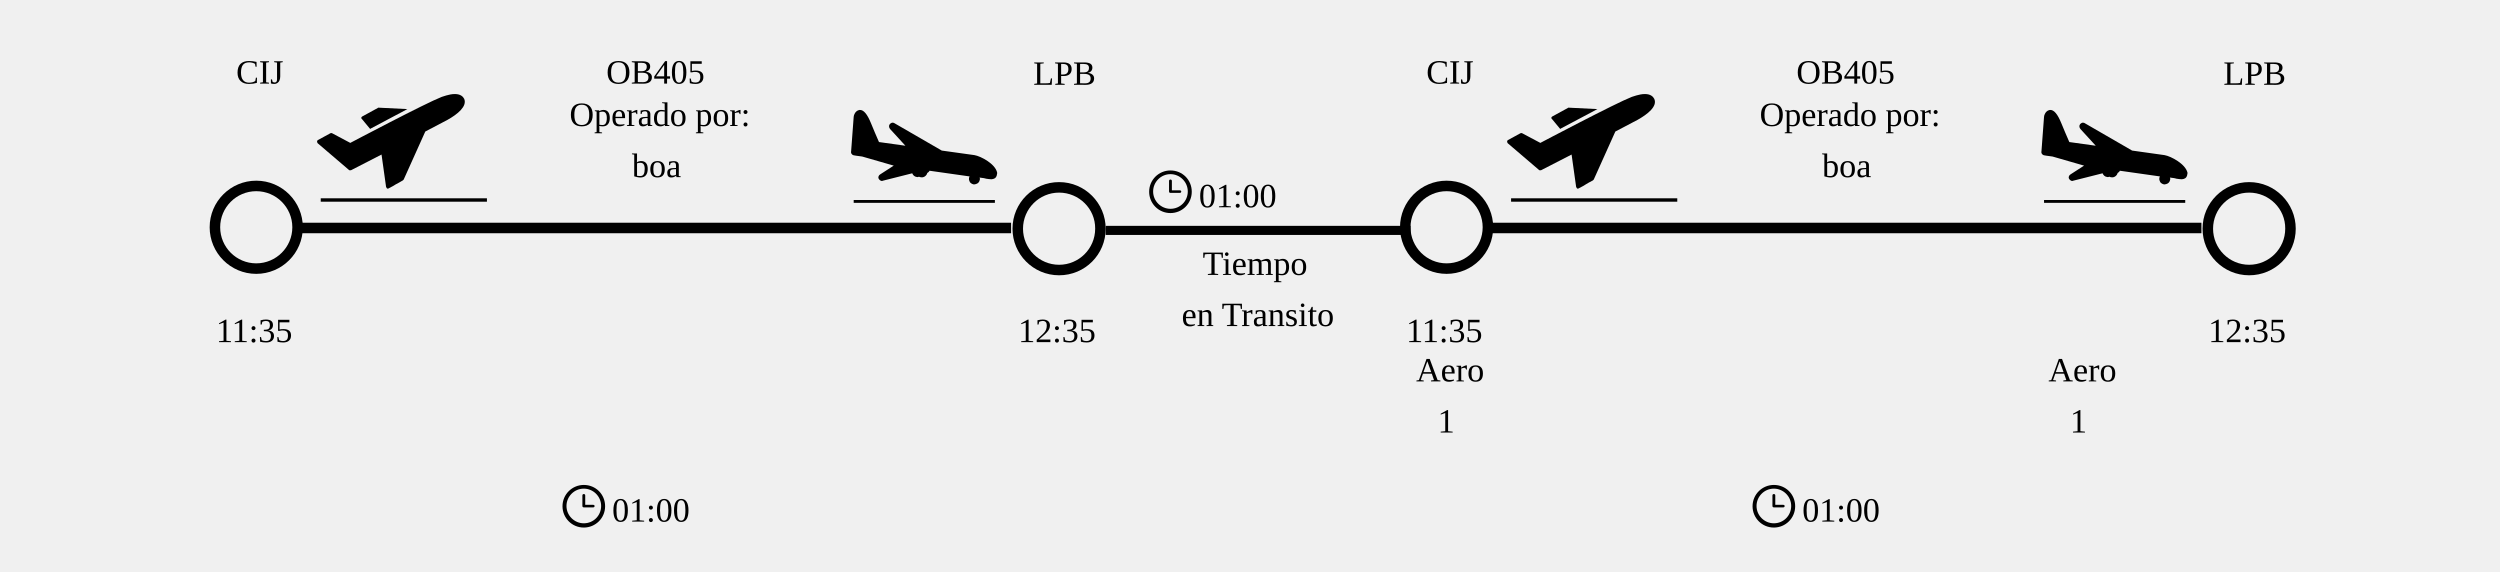
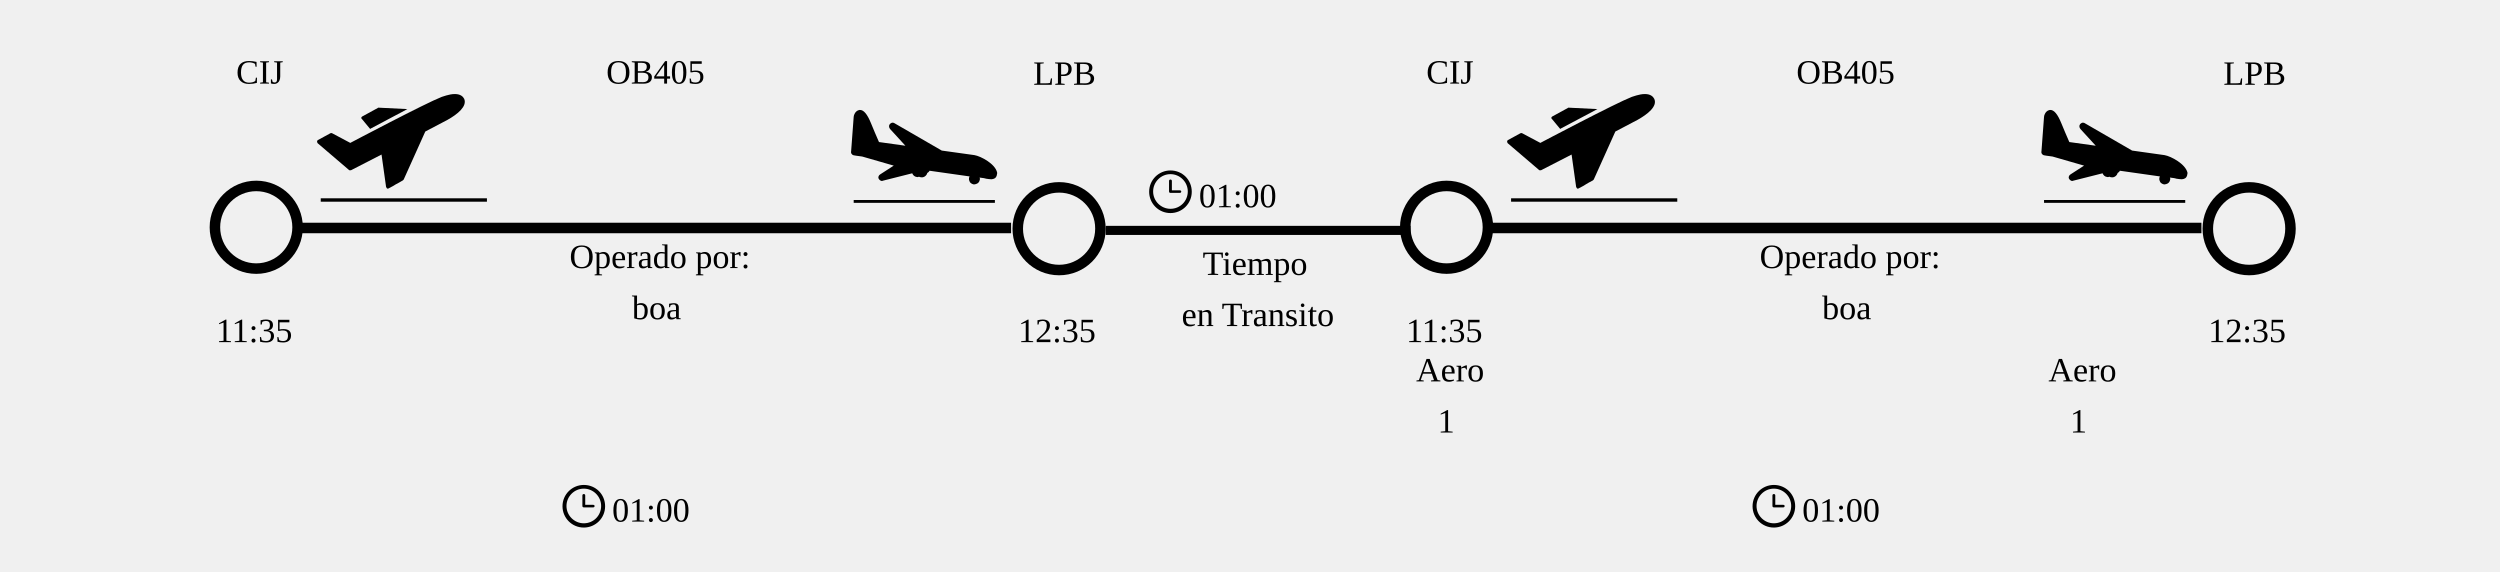
<svg xmlns="http://www.w3.org/2000/svg" version="1.1" x="0px" y="0px" viewBox="0 0 880 201" style="enable-background:new 0 0 880 201;" xml:space="preserve">
  <style type="text/css">
	.dos .st0{fill:#FFFFFF;}
	.dos .st1{fill:none;}
	.dos .st2{fill:#2C4465;}
	.dos .st4{font-size:16px;}
	.dos .st5{enable-background:new    ;}
	.dos .st6{font-size:15px;}
	.dos .st8{font-size:12px;}
	.dos .st9{fill:none;stroke:#FFFFFF;stroke-width:0.25;stroke-miterlimit:10;}
	.dos .st10{fill:#686868;}
</style>
  <g id="vuelo1">
    <g>
      <path class="st0" d="M90.2,96.4c-9.1,0-16.4-7.4-16.4-16.4c0-9.1,7.4-16.4,16.4-16.4c9.1,0,16.4,7.4,16.4,16.4    C106.6,89.1,99.2,96.4,90.2,96.4z M90.2,67.3c-7,0-12.7,5.7-12.7,12.7s5.7,12.7,12.7,12.7S102.9,87,102.9,80S97.2,67.3,90.2,67.3z    " />
    </g>
    <g>
      <rect x="104.9" y="78.4" class="st0" width="251" height="3.7" />
    </g>
    <g>
      <g>
        <line class="st1" x1="124.2" y1="54.4" x2="133.6" y2="54.4" />
      </g>
      <g>
        <line class="st1" x1="129" y1="49.7" x2="129" y2="59.1" />
      </g>
      <g>
        <path class="st2" d="M143.4,38.4l-10.1-0.5c-0.1,0-0.3,0-0.3,0.1l-5.5,3c-0.2,0.1-0.3,0.3-0.3,0.4c-0.1,0.2,0,0.3,0.2,0.5     l2.9,3.5c0.1,0,0.1-0.1,0.1-0.1L143.4,38.4z" />
      </g>
      <g>
        <path class="st2" d="M163.4,34.8L163.4,34.8c-0.4-0.8-1.3-1.7-3.3-1.7c-2.1,0-4.4,1-4.6,1c-5.7,2.2-32.2,16.2-32.2,16.2l-6.4-3.4     c-0.2-0.1-0.4-0.1-0.6,0l-4.4,2.4c-0.2,0.1-0.3,0.3-0.3,0.5c0,0.2,0.1,0.4,0.2,0.6l11,9.4c0.2,0.2,0.5,0.2,0.8,0.1l10.7-5.5     l1.6,11.4c0.1,0.2,0.2,0.3,0.3,0.5c0.1,0.1,0.2,0.1,0.3,0.1c0.1,0,0.2,0,0.3-0.1c1.2-0.6,1.9-1,2.5-1.4c0.7-0.3,1.4-0.8,2.5-1.4     c0.1-0.1,0.2-0.2,0.3-0.3l7.6-16.9l7.8-4.1C161.1,40.2,164.5,37.4,163.4,34.8L163.4,34.8z" />
      </g>
    </g>
    <g>
      <rect x="112.9" y="69.8" class="st2" width="58.5" height="1.2" />
    </g>
    <text data="salida1" transform="matrix(1 0 0 1 83.1104 29.4263)" class="st0 st3 st4">CIJ</text>
    <text data="lineaVuelo1" transform="matrix(1 0 0 1 213.3841 29.4263)" class="st0 st3 st4">OB405</text>
    <text data="aeropuertoSalida1" transform="matrix(1 0 0 1 39.5276 134.2554)" class="st5" />
    <text data="aeropuertoLlegada1" transform="matrix(1 0 0 1 252.1018 134.2554)" class="st5" />
    <text transform="matrix(1 0 0 1 48.0157 134.2556)" class="st7 st8">  </text>
    <text transform="matrix(1 0 0 1 132.8522 134.2556)" class="st7 st8">  </text>
    <text transform="matrix(1 0 0 1 137.3393 152.2556)" class="st7 st8"> </text>
    <text data="horaSalida1" transform="matrix(1 0 0 1 76.0243 120.4265)" class="st0 st3 st4">11:35</text>
    <text data="horaLlegada1" transform="matrix(1 0 0 1 358.3909 120.4265)" class="st0 st3 st4">12:35</text>
    <g>
      <path class="st0" d="M372.8,96.9c-9.1,0-16.4-7.4-16.4-16.4c0-9.1,7.4-16.4,16.4-16.4c9.1,0,16.4,7.4,16.4,16.4    C389.2,89.6,381.9,96.9,372.8,96.9z M372.8,67.8c-7,0-12.7,5.7-12.7,12.7s5.7,12.7,12.7,12.7s12.7-5.7,12.7-12.7    C385.6,73.5,379.8,67.8,372.8,67.8z" />
    </g>
    <g>
      <g>
        <path class="st2" d="M343,54.6L331.5,53l-16.6-9.6c-0.2-0.1-0.3-0.2-0.5-0.2c-0.4-0.1-0.8,0.1-1.2,0.5c-0.4,0.5-0.3,1.2,0.1,1.7     l5.4,5.9l-9.3-1.3c-1-2.3-2-4.6-2.8-6.6c-1.3-3.2-2.6-4.8-4-4.7c-0.2,0-0.3,0.1-0.4,0.1c-1.1,0.3-1.7,1.7-1.7,2.3l-0.9,12.1     c-0.1,0.4,0,0.8,0.2,1c0.3,0.5,0.9,0.5,1.5,0.6l2.2,0.3l11.1,3.2l-4.8,3.1c-0.5,0.3-0.8,1-0.5,1.5c0.2,0.4,0.6,0.7,1,0.8     c0.2,0,0.3,0,0.5-0.1l10.3-2.6c0.3,0.7,0.8,1.2,1.6,1.3c0.3,0.1,0.5,0,0.8-0.1c0.2,0.1,0.4,0.2,0.7,0.2c1,0.2,2-0.6,2.2-1.5     c0.3-0.2,0.6-0.4,0.8-0.8l14.1,2c-0.1,0.2-0.2,0.4-0.2,0.6c-0.1,0.5,0.1,1,0.3,1.4c0.3,0.4,0.8,0.7,1.3,0.8c0.1,0,0.3,0,0.3,0     c0.2,0,0.3-0.1,0.5-0.1c0.8-0.2,1.3-0.8,1.4-1.6c0.1-0.2,0-0.5-0.1-0.7l1.5,0.2c0.3,0.1,0.6,0.1,0.8,0.2c0.7,0.1,1.3,0.2,1.9,0.2     c0.2,0,0.4-0.1,0.6-0.1c0.8-0.2,1.3-0.8,1.4-2v-0.2C350.4,57.7,345.3,55,343,54.6L343,54.6z" />
      </g>
      <g>
        <rect x="300.5" y="70.4" class="st2" width="49.7" height="1" />
      </g>
    </g>
    <text data="llegada1" transform="matrix(1 0 0 1 363.7029 29.8382)" class="st0 st3 st4">LPB</text>
    <line class="st9" x1="90.2" y1="190.7" x2="372.8" y2="190.7" />
    <g>
      <text data="duracion1" transform="matrix(1 0 0 1 215.4611 183.6024)" class="st0 st3 st6">01:00</text>
      <g>
        <path class="st2" d="M208.8,177.7H206v-3.3c0-0.3-0.2-0.5-0.5-0.5s-0.5,0.2-0.5,0.5v3.7c0,0.3,0.2,0.5,0.5,0.5h3.3     c0.3,0,0.5-0.2,0.5-0.5C209.3,177.9,209.1,177.7,208.8,177.7L208.8,177.7z" />
        <path class="st2" d="M205.5,170.7c-4.1,0-7.5,3.3-7.5,7.5c0,4.1,3.3,7.5,7.5,7.5c4.1,0,7.5-3.3,7.5-7.5S209.7,170.7,205.5,170.7z      M205.5,184.2c-3.3,0-6.1-2.7-6.1-6.1c0-3.3,2.7-6.1,6.1-6.1c3.3,0,6.1,2.7,6.1,6.1S208.9,184.2,205.5,184.2z" />
      </g>
    </g>
    <text transform="matrix(1 0 0 1 466.9424 134.2556)" class="st7 st8">  </text>
-     <text data="operado1" transform="matrix(1 0 0 1 200.4526 44.3501)" class="st5">
+     <text data="operado1" transform="matrix(1 0 0 1 200.4526 94.3501)" class="st5">
      <tspan x="0" y="0" class="st0 st3 st6">Operado por:</tspan>
      <tspan x="22" y="18" class="st0 st3 st6">boa</tspan>
    </text>
  </g>
  <g id="transito1">
    <g id="Layer_2_1_">
      <g>
        <rect x="389.2" y="79.5" class="st10" width="107.3" height="3.2" />
      </g>
    </g>
    <text transform="matrix(1 0 0 1 423.3263 96.7695)" class="st5">
      <tspan x="0" y="0" class="st0 st3 st6">Tiempo </tspan>
      <tspan x="-7.4" y="18" class="st0 st3 st6">en Transito</tspan>
    </text>
    <g>
      <text data="transito1" transform="matrix(1 0 0 1 422.0167 72.9631)" class="st0 st3 st6">01:00</text>
      <g>
        <path class="st2" d="M415.3,67h-2.8v-3.3c0-0.3-0.2-0.5-0.5-0.5s-0.5,0.2-0.5,0.5v3.7c0,0.3,0.2,0.5,0.5,0.5h3.3     c0.3,0,0.5-0.2,0.5-0.5C415.8,67.2,415.6,67,415.3,67L415.3,67z" />
        <path class="st2" d="M412,60c-4.1,0-7.5,3.3-7.5,7.5c0,4.1,3.3,7.5,7.5,7.5c4.1,0,7.5-3.3,7.5-7.5S416.2,60,412,60z M412,73.5     c-3.3,0-6.1-2.7-6.1-6.1c0-3.3,2.7-6.1,6.1-6.1c3.3,0,6.1,2.7,6.1,6.1S415.4,73.5,412,73.5z" />
      </g>
    </g>
  </g>
  <g id="vuelo2">
-     <text data="operado2" transform="matrix(1 0 0 1 619.3799 44.3501)" class="st5">
+     <text data="operado2" transform="matrix(1 0 0 1 619.3799 94.3501)" class="st5">
      <tspan x="0" y="0" class="st0 st3 st6">Operado por:</tspan>
      <tspan x="22" y="18" class="st0 st3 st6">boa</tspan>
    </text>
    <g>
      <path class="st0" d="M509.2,96.4c-9.1,0-16.4-7.4-16.4-16.4c0-9.1,7.4-16.4,16.4-16.4c9.1,0,16.4,7.4,16.4,16.4    C525.6,89.1,518.2,96.4,509.2,96.4z M509.2,67.3c-7,0-12.7,5.7-12.7,12.7s5.7,12.7,12.7,12.7c7,0,12.7-5.7,12.7-12.7    S516.2,67.3,509.2,67.3z" />
    </g>
    <g>
      <rect x="523.9" y="78.4" class="st0" width="251" height="3.7" />
    </g>
    <g>
      <g>
        <line class="st1" x1="543.1" y1="54.4" x2="552.6" y2="54.4" />
      </g>
      <g>
        <line class="st1" x1="547.9" y1="49.7" x2="547.9" y2="59.1" />
      </g>
      <g>
        <path class="st2" d="M562.3,38.4l-10.1-0.5c-0.1,0-0.3,0-0.3,0.1l-5.5,3c-0.2,0.1-0.3,0.3-0.3,0.4c-0.1,0.2,0,0.3,0.2,0.5     l2.9,3.5c0.1,0,0.1-0.1,0.1-0.1L562.3,38.4z" />
      </g>
      <g>
        <path class="st2" d="M582.3,34.8L582.3,34.8c-0.4-0.8-1.3-1.7-3.3-1.7c-2.1,0-4.4,1-4.6,1c-5.7,2.2-32.2,16.2-32.2,16.2l-6.4-3.4     c-0.2-0.1-0.4-0.1-0.6,0l-4.4,2.4c-0.2,0.1-0.3,0.3-0.3,0.5c0,0.2,0.1,0.4,0.2,0.6l11,9.4c0.2,0.2,0.5,0.2,0.8,0.1l10.7-5.5     l1.6,11.4c0.1,0.2,0.2,0.3,0.3,0.5c0.1,0.1,0.2,0.1,0.3,0.1c0.1,0,0.2,0,0.3-0.1c1.2-0.6,1.9-1,2.5-1.4s1.4-0.8,2.5-1.4     c0.1-0.1,0.2-0.2,0.3-0.3l7.6-16.9l7.8-4.1C580,40.2,583.5,37.4,582.3,34.8L582.3,34.8z" />
      </g>
    </g>
    <g>
      <rect x="531.9" y="69.8" class="st2" width="58.5" height="1.2" />
    </g>
    <text data="salida2" transform="matrix(1 0 0 1 502.0371 29.4263)" class="st0 st3 st4">CIJ</text>
    <text data="lineaVuelo2" transform="matrix(1 0 0 1 632.3108 29.4263)" class="st0 st3 st4">OB405</text>
    <text data="aeropuertoSalida2" transform="matrix(1 0 0 1 498.4543 134.2554)" class="st5">
      <tspan x="0" y="0" class="st0 st3 st6">Aero</tspan>
      <tspan x="7.6" y="18" class="st0 st3 st6">1</tspan>
    </text>
    <text data="aeropuertoLlegada2" transform="matrix(1 0 0 1 721.0285 134.2554)" class="st5">
      <tspan x="0" y="0" class="st0 st3 st6">Aero</tspan>
      <tspan x="7.6" y="18" class="st0 st3 st6">1</tspan>
    </text>
    <text transform="matrix(1 0 0 1 551.7789 134.2556)" class="st7 st8">  </text>
    <text transform="matrix(1 0 0 1 556.2661 152.2556)" class="st7 st8"> </text>
    <text data="horaSalida2" transform="matrix(1 0 0 1 494.951 120.4265)" class="st0 st3 st4">11:35</text>
    <text data="horaLlegada2" transform="matrix(1 0 0 1 777.3176 120.4265)" class="st0 st3 st4">12:35</text>
    <g>
      <path class="st0" d="M791.7,96.9c-9.1,0-16.4-7.4-16.4-16.4c0-9.1,7.4-16.4,16.4-16.4c9.1,0,16.4,7.4,16.4,16.4    C808.1,89.6,800.8,96.9,791.7,96.9z M791.7,67.8c-7,0-12.7,5.7-12.7,12.7s5.7,12.7,12.7,12.7s12.7-5.7,12.7-12.7    C804.5,73.5,798.7,67.8,791.7,67.8z" />
    </g>
    <g>
      <g>
        <path class="st2" d="M761.9,54.6L750.5,53l-16.6-9.6c-0.2-0.1-0.3-0.2-0.5-0.2c-0.4-0.1-0.8,0.1-1.2,0.5     c-0.4,0.5-0.3,1.2,0.1,1.7l5.4,5.9l-9.3-1.3c-1-2.3-2-4.6-2.8-6.6c-1.3-3.2-2.6-4.8-4-4.7c-0.2,0-0.3,0.1-0.4,0.1     c-1.1,0.3-1.7,1.7-1.7,2.3l-0.9,12.1c-0.1,0.4,0,0.8,0.2,1c0.3,0.5,0.9,0.5,1.5,0.6l2.2,0.3l11.1,3.2l-4.8,3.1     c-0.5,0.3-0.8,1-0.5,1.5c0.2,0.4,0.6,0.7,1,0.8c0.2,0,0.3,0,0.5-0.1l10.3-2.6c0.3,0.7,0.8,1.2,1.6,1.3c0.3,0.1,0.5,0,0.8-0.1     c0.2,0.1,0.4,0.2,0.7,0.2c1,0.2,2-0.6,2.2-1.5c0.3-0.2,0.6-0.4,0.8-0.8l14.1,2c-0.1,0.2-0.2,0.4-0.2,0.6c-0.1,0.5,0.1,1,0.3,1.4     c0.3,0.4,0.8,0.7,1.3,0.8c0.1,0,0.3,0,0.3,0c0.2,0,0.3-0.1,0.5-0.1c0.8-0.2,1.3-0.8,1.4-1.6c0.1-0.2,0-0.5-0.1-0.7l1.5,0.2     c0.3,0.1,0.6,0.1,0.8,0.2c0.7,0.1,1.3,0.2,1.9,0.2c0.2,0,0.4-0.1,0.6-0.1c0.8-0.2,1.3-0.8,1.4-2v-0.2     C769.3,57.7,764.2,55,761.9,54.6L761.9,54.6z" />
      </g>
      <g>
        <rect x="719.5" y="70.4" class="st2" width="49.7" height="1" />
      </g>
    </g>
    <text data="llegada2" transform="matrix(1 0 0 1 782.6296 29.8382)" class="st0 st3 st4">LPB</text>
    <line class="st9" x1="509.2" y1="190.7" x2="791.7" y2="190.7" />
    <g>
      <text data="duracion2" transform="matrix(1 0 0 1 634.3878 183.6024)" class="st0 st3 st6">01:00</text>
      <g>
        <path class="st2" d="M627.7,177.7h-2.8v-3.3c0-0.3-0.2-0.5-0.5-0.5s-0.5,0.2-0.5,0.5v3.7c0,0.3,0.2,0.5,0.5,0.5h3.3     c0.3,0,0.5-0.2,0.5-0.5C628.2,177.9,628,177.7,627.7,177.7L627.7,177.7z" />
        <path class="st2" d="M624.4,170.7c-4.1,0-7.5,3.3-7.5,7.5c0,4.1,3.3,7.5,7.5,7.5c4.1,0,7.5-3.3,7.5-7.5S628.6,170.7,624.4,170.7z      M624.4,184.2c-3.3,0-6.1-2.7-6.1-6.1c0-3.3,2.7-6.1,6.1-6.1c3.3,0,6.1,2.7,6.1,6.1S627.8,184.2,624.4,184.2z" />
      </g>
    </g>
  </g>
</svg>
